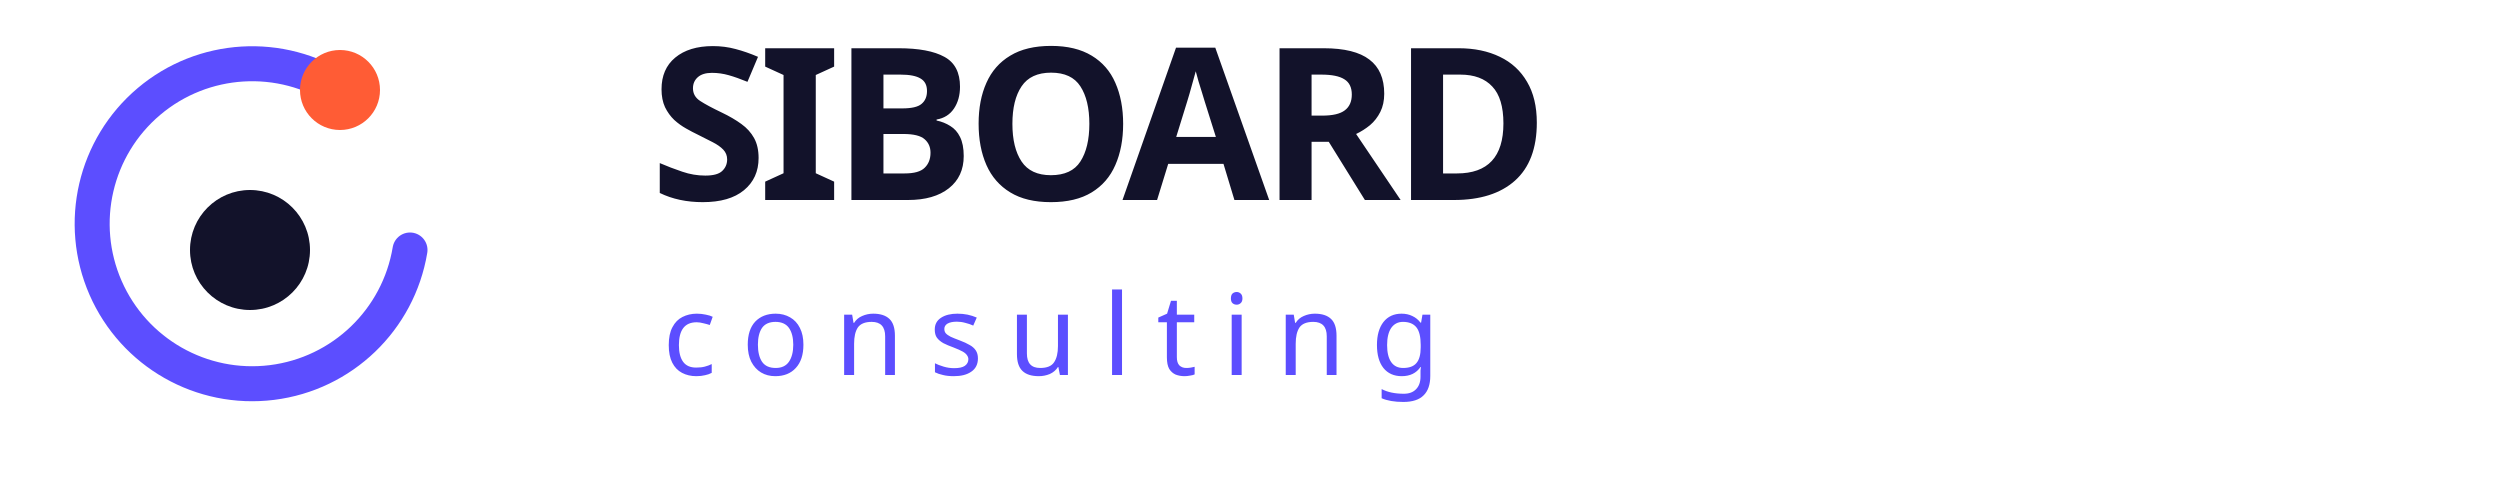
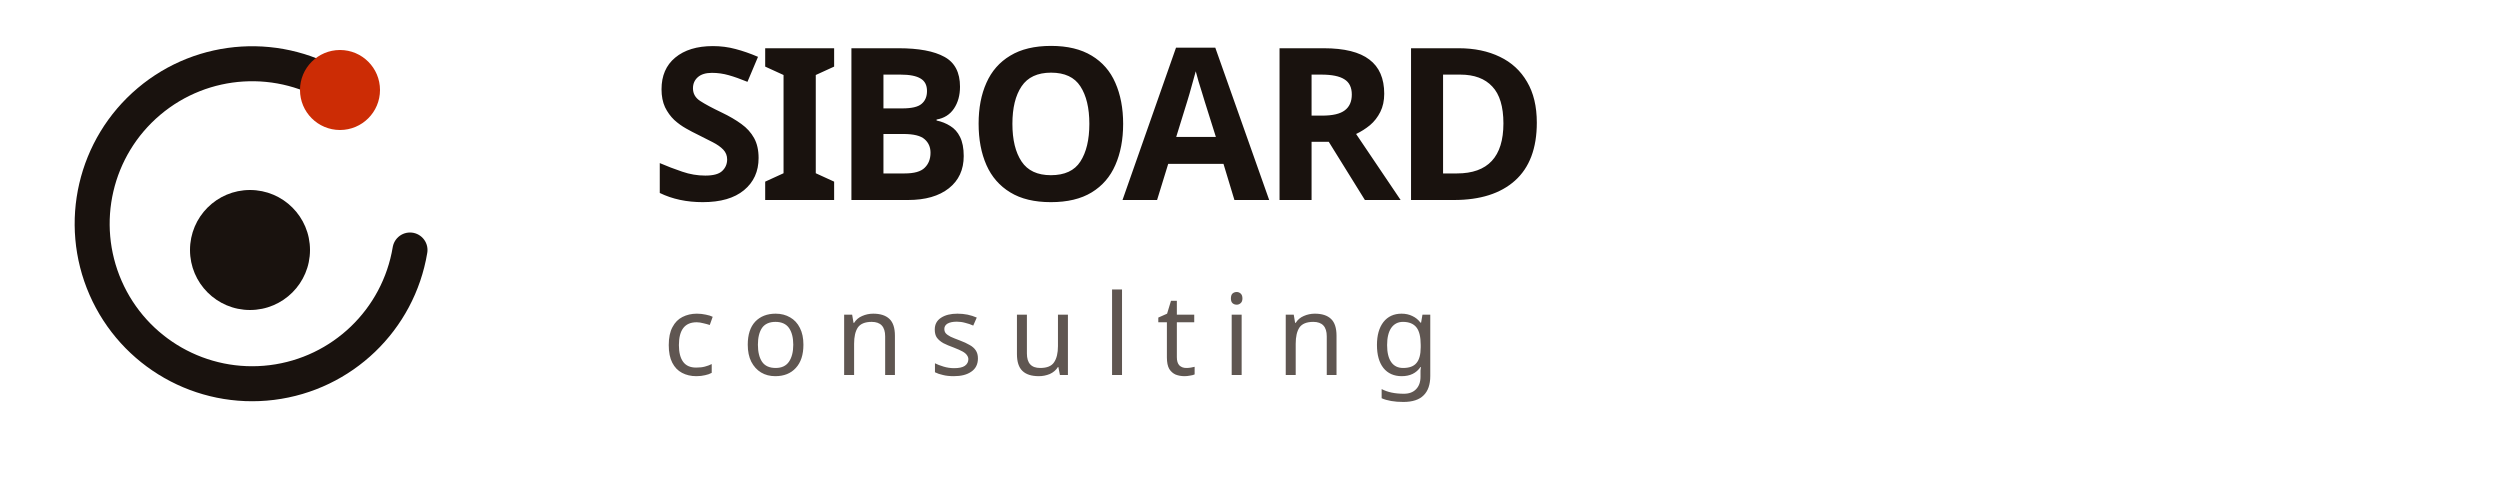
<svg xmlns="http://www.w3.org/2000/svg" width="200" height="40" viewBox="0 0 200 40">
  <svg x="0" y="0" width="40" height="40" viewBox="0 0 100 100">
-     <path d="M 82 50 A 32 32 0 1 1 68 18" fill="none" stroke="#5C4EFF" stroke-width="7" stroke-linecap="round" />
-     <circle cx="68" cy="18" r="8" fill="#FF5C35" />
-     <circle cx="50" cy="50" r="12" fill="#12122A" />
+     <path d="M 82 50 A 32 32 0 1 1 68 18" fill="none" stroke="#19120E" stroke-width="7" stroke-linecap="round" />
+     <circle cx="68" cy="18" r="8" fill="#CC2C05" />
+     <circle cx="50" cy="50" r="12" fill="#19120E" />
  </svg>
-   <text x="52" y="16" font-family="Figtree, sans-serif" font-weight="900" font-size="17" fill="#12122A" letter-spacing="-0.7">SIBOARD</text>
-   <text x="53" y="30" font-family="Figtree, sans-serif" font-weight="300" font-size="9" fill="#5C4EFF" letter-spacing="2">consulting</text>
+   <text x="52" y="16" font-family="Archivo, sans-serif" font-weight="800" font-size="17" fill="#19120E" letter-spacing="-0.7">SIBOARD</text>
+   <text x="53" y="30" font-family="Archivo, sans-serif" font-weight="300" font-size="9" fill="#5F5651" letter-spacing="2">consulting</text>
</svg>
